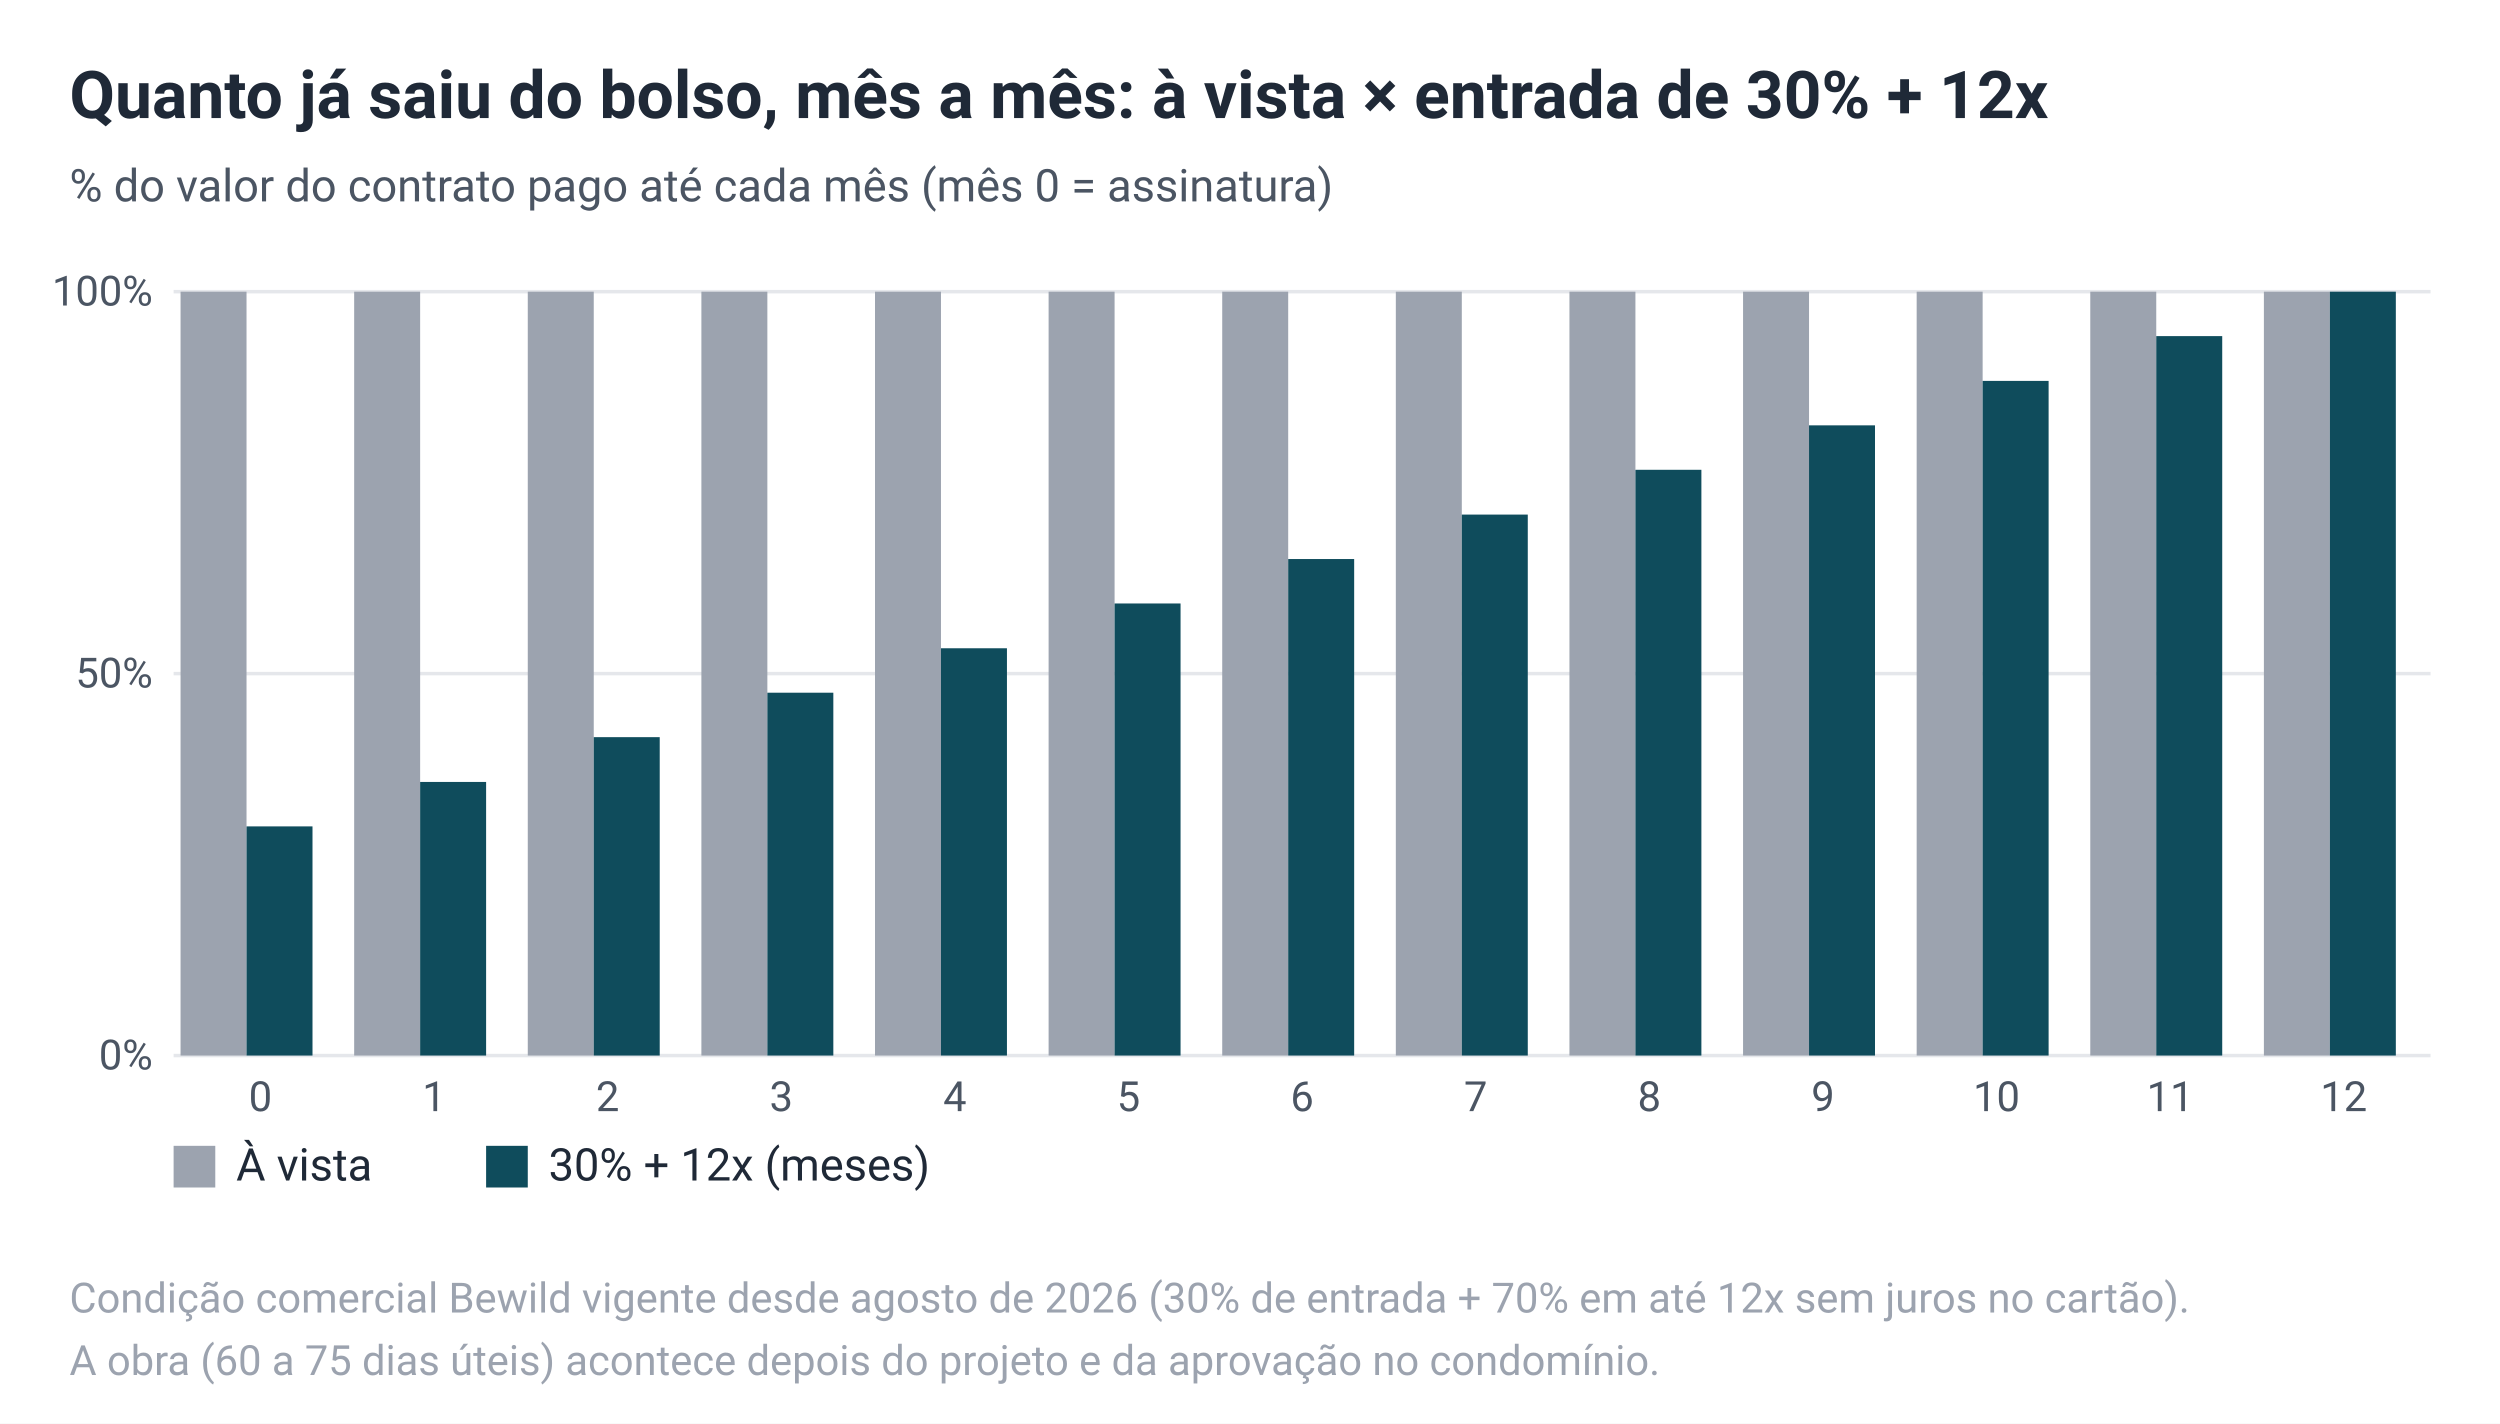
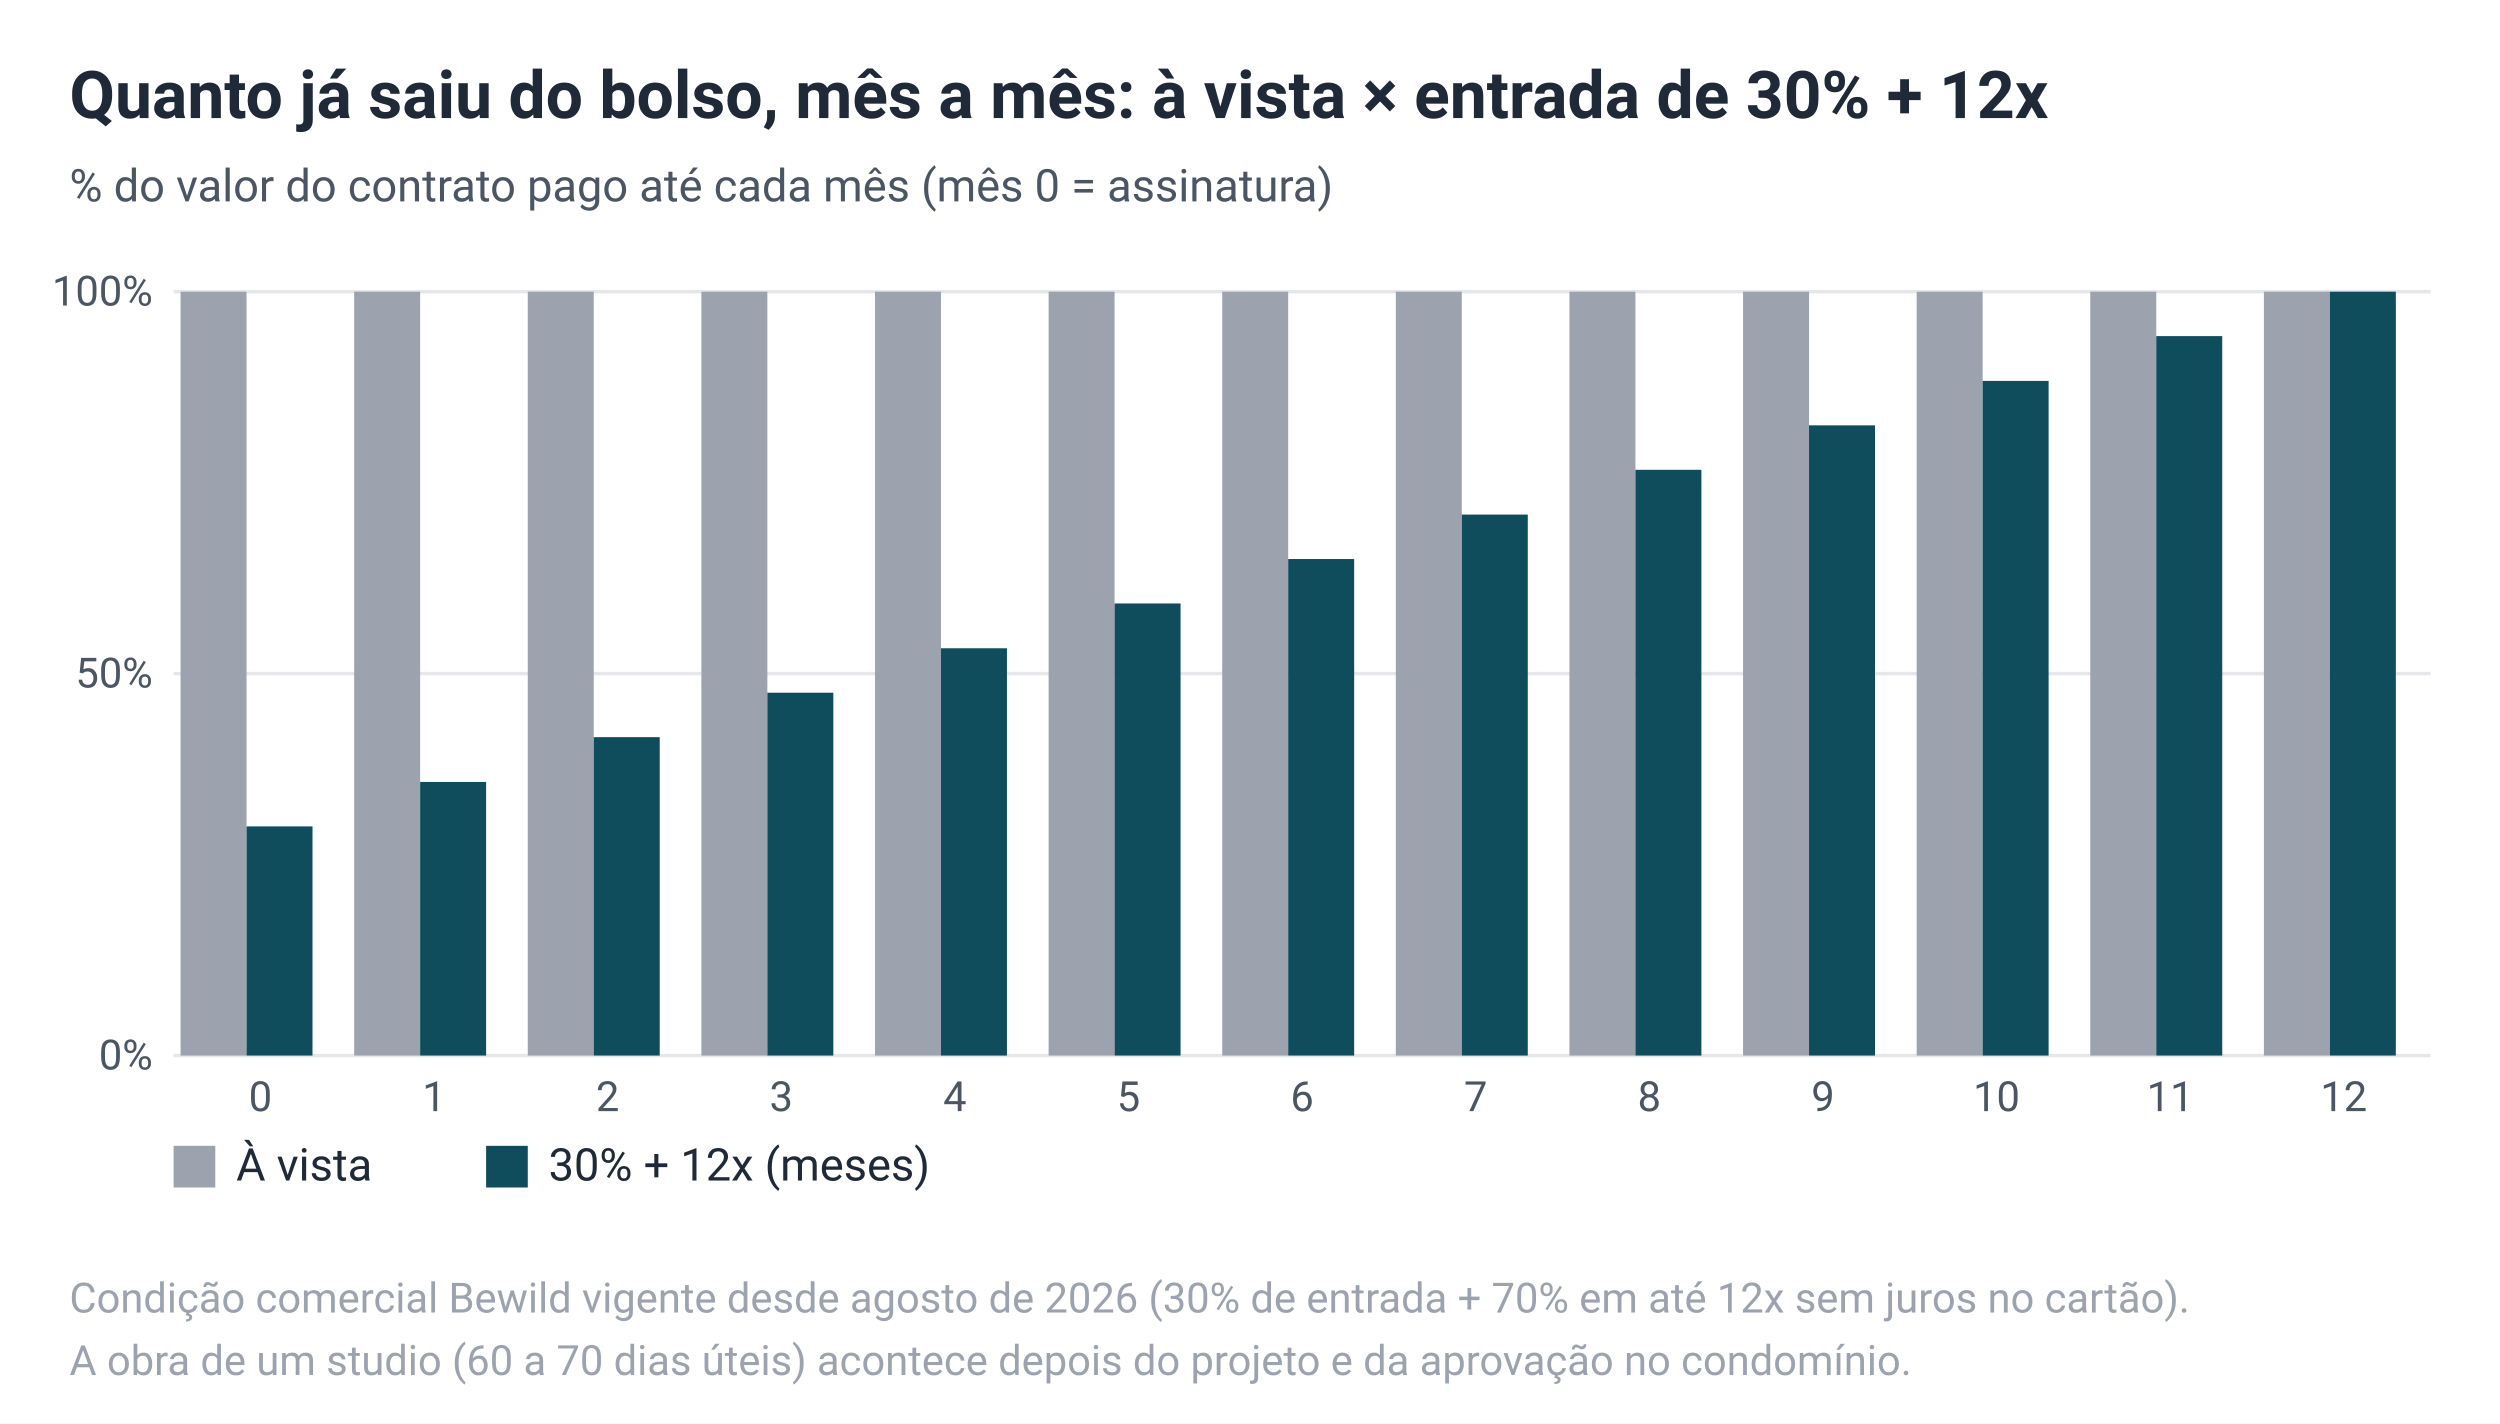
<svg xmlns="http://www.w3.org/2000/svg" width="720" height="410" viewBox="0 0 720 410" role="img" font-family="system-ui,-apple-system,Segoe UI,Roboto,Arial,sans-serif">
  <rect width="720" height="410" fill="#FFFFFF" />
  <text x="20" y="34" font-size="19" font-weight="700" fill="#1F2937">Quanto já saiu do bolso, mês a mês: à vista × entrada de 30% + 12x</text>
  <text x="20" y="58" font-size="13" fill="#4B5563">% do valor do contrato pago até cada mês (mês 0 = assinatura)</text>
  <line x1="50" x2="700" y1="304" y2="304" stroke="#E5E7EB" />
  <text x="44" y="308" font-size="12" text-anchor="end" fill="#4B5563">0%</text>
  <line x1="50" x2="700" y1="194" y2="194" stroke="#E5E7EB" />
  <text x="44" y="198" font-size="12" text-anchor="end" fill="#4B5563">50%</text>
  <line x1="50" x2="700" y1="84" y2="84" stroke="#E5E7EB" />
  <text x="44" y="88" font-size="12" text-anchor="end" fill="#4B5563">100%</text>
  <rect x="52.0" y="84.0" width="19.0" height="220.0" fill="#9CA3AF" />
  <rect x="71.0" y="238.0" width="19.0" height="66.0" fill="#0F4C5C" />
  <text x="75.0" y="320" font-size="12" text-anchor="middle" fill="#4B5563">0</text>
  <rect x="102.0" y="84.0" width="19.0" height="220.0" fill="#9CA3AF" />
  <rect x="121.0" y="225.2" width="19.0" height="78.8" fill="#0F4C5C" />
  <text x="125.0" y="320" font-size="12" text-anchor="middle" fill="#4B5563">1</text>
  <rect x="152.0" y="84.0" width="19.0" height="220.0" fill="#9CA3AF" />
  <rect x="171.0" y="212.3" width="19.0" height="91.7" fill="#0F4C5C" />
  <text x="175.0" y="320" font-size="12" text-anchor="middle" fill="#4B5563">2</text>
  <rect x="202.0" y="84.0" width="19.0" height="220.0" fill="#9CA3AF" />
  <rect x="221.0" y="199.5" width="19.0" height="104.5" fill="#0F4C5C" />
  <text x="225.0" y="320" font-size="12" text-anchor="middle" fill="#4B5563">3</text>
  <rect x="252.0" y="84.0" width="19.0" height="220.0" fill="#9CA3AF" />
  <rect x="271.0" y="186.7" width="19.0" height="117.3" fill="#0F4C5C" />
  <text x="275.0" y="320" font-size="12" text-anchor="middle" fill="#4B5563">4</text>
  <rect x="302.0" y="84.0" width="19.0" height="220.0" fill="#9CA3AF" />
  <rect x="321.0" y="173.8" width="19.0" height="130.2" fill="#0F4C5C" />
  <text x="325.0" y="320" font-size="12" text-anchor="middle" fill="#4B5563">5</text>
  <rect x="352.0" y="84.0" width="19.0" height="220.0" fill="#9CA3AF" />
  <rect x="371.0" y="161.0" width="19.0" height="143.0" fill="#0F4C5C" />
  <text x="375.0" y="320" font-size="12" text-anchor="middle" fill="#4B5563">6</text>
  <rect x="402.0" y="84.0" width="19.0" height="220.0" fill="#9CA3AF" />
  <rect x="421.0" y="148.2" width="19.0" height="155.8" fill="#0F4C5C" />
  <text x="425.0" y="320" font-size="12" text-anchor="middle" fill="#4B5563">7</text>
  <rect x="452.0" y="84.0" width="19.0" height="220.0" fill="#9CA3AF" />
  <rect x="471.0" y="135.3" width="19.0" height="168.7" fill="#0F4C5C" />
  <text x="475.0" y="320" font-size="12" text-anchor="middle" fill="#4B5563">8</text>
  <rect x="502.0" y="84.0" width="19.0" height="220.0" fill="#9CA3AF" />
  <rect x="521.0" y="122.5" width="19.0" height="181.5" fill="#0F4C5C" />
  <text x="525.0" y="320" font-size="12" text-anchor="middle" fill="#4B5563">9</text>
  <rect x="552.0" y="84.0" width="19.0" height="220.0" fill="#9CA3AF" />
  <rect x="571.0" y="109.7" width="19.0" height="194.3" fill="#0F4C5C" />
  <text x="575.0" y="320" font-size="12" text-anchor="middle" fill="#4B5563">10</text>
  <rect x="602.0" y="84.0" width="19.0" height="220.0" fill="#9CA3AF" />
  <rect x="621.0" y="96.8" width="19.0" height="207.2" fill="#0F4C5C" />
  <text x="625.0" y="320" font-size="12" text-anchor="middle" fill="#4B5563">11</text>
  <rect x="652.0" y="84.0" width="19.0" height="220.0" fill="#9CA3AF" />
  <rect x="671.0" y="84.0" width="19.0" height="220.0" fill="#0F4C5C" />
  <text x="675.0" y="320" font-size="12" text-anchor="middle" fill="#4B5563">12</text>
  <rect x="50" y="330" width="12" height="12" fill="#9CA3AF" />
  <text x="68" y="340" font-size="13" fill="#1F2937">À vista</text>
  <rect x="140" y="330" width="12" height="12" fill="#0F4C5C" />
  <text x="158" y="340" font-size="13" fill="#1F2937">30% + 12x (meses)</text>
  <text x="20" y="378" font-size="12" fill="#9CA3AF">Condição comercial Bewild vigente desde agosto de 2026 (30% de entrada + 70% em até 12x sem juros no cartão).</text>
-   <text x="20" y="396" font-size="12" fill="#9CA3AF">A obra (60 a 75 dias úteis) acontece depois do projeto e da aprovação no condomínio.</text>
+   <text x="20" y="396" font-size="12" fill="#9CA3AF">A obra de um studio (60 a 70 dias úteis) acontece depois do projeto e da aprovação no condomínio.</text>
</svg>
